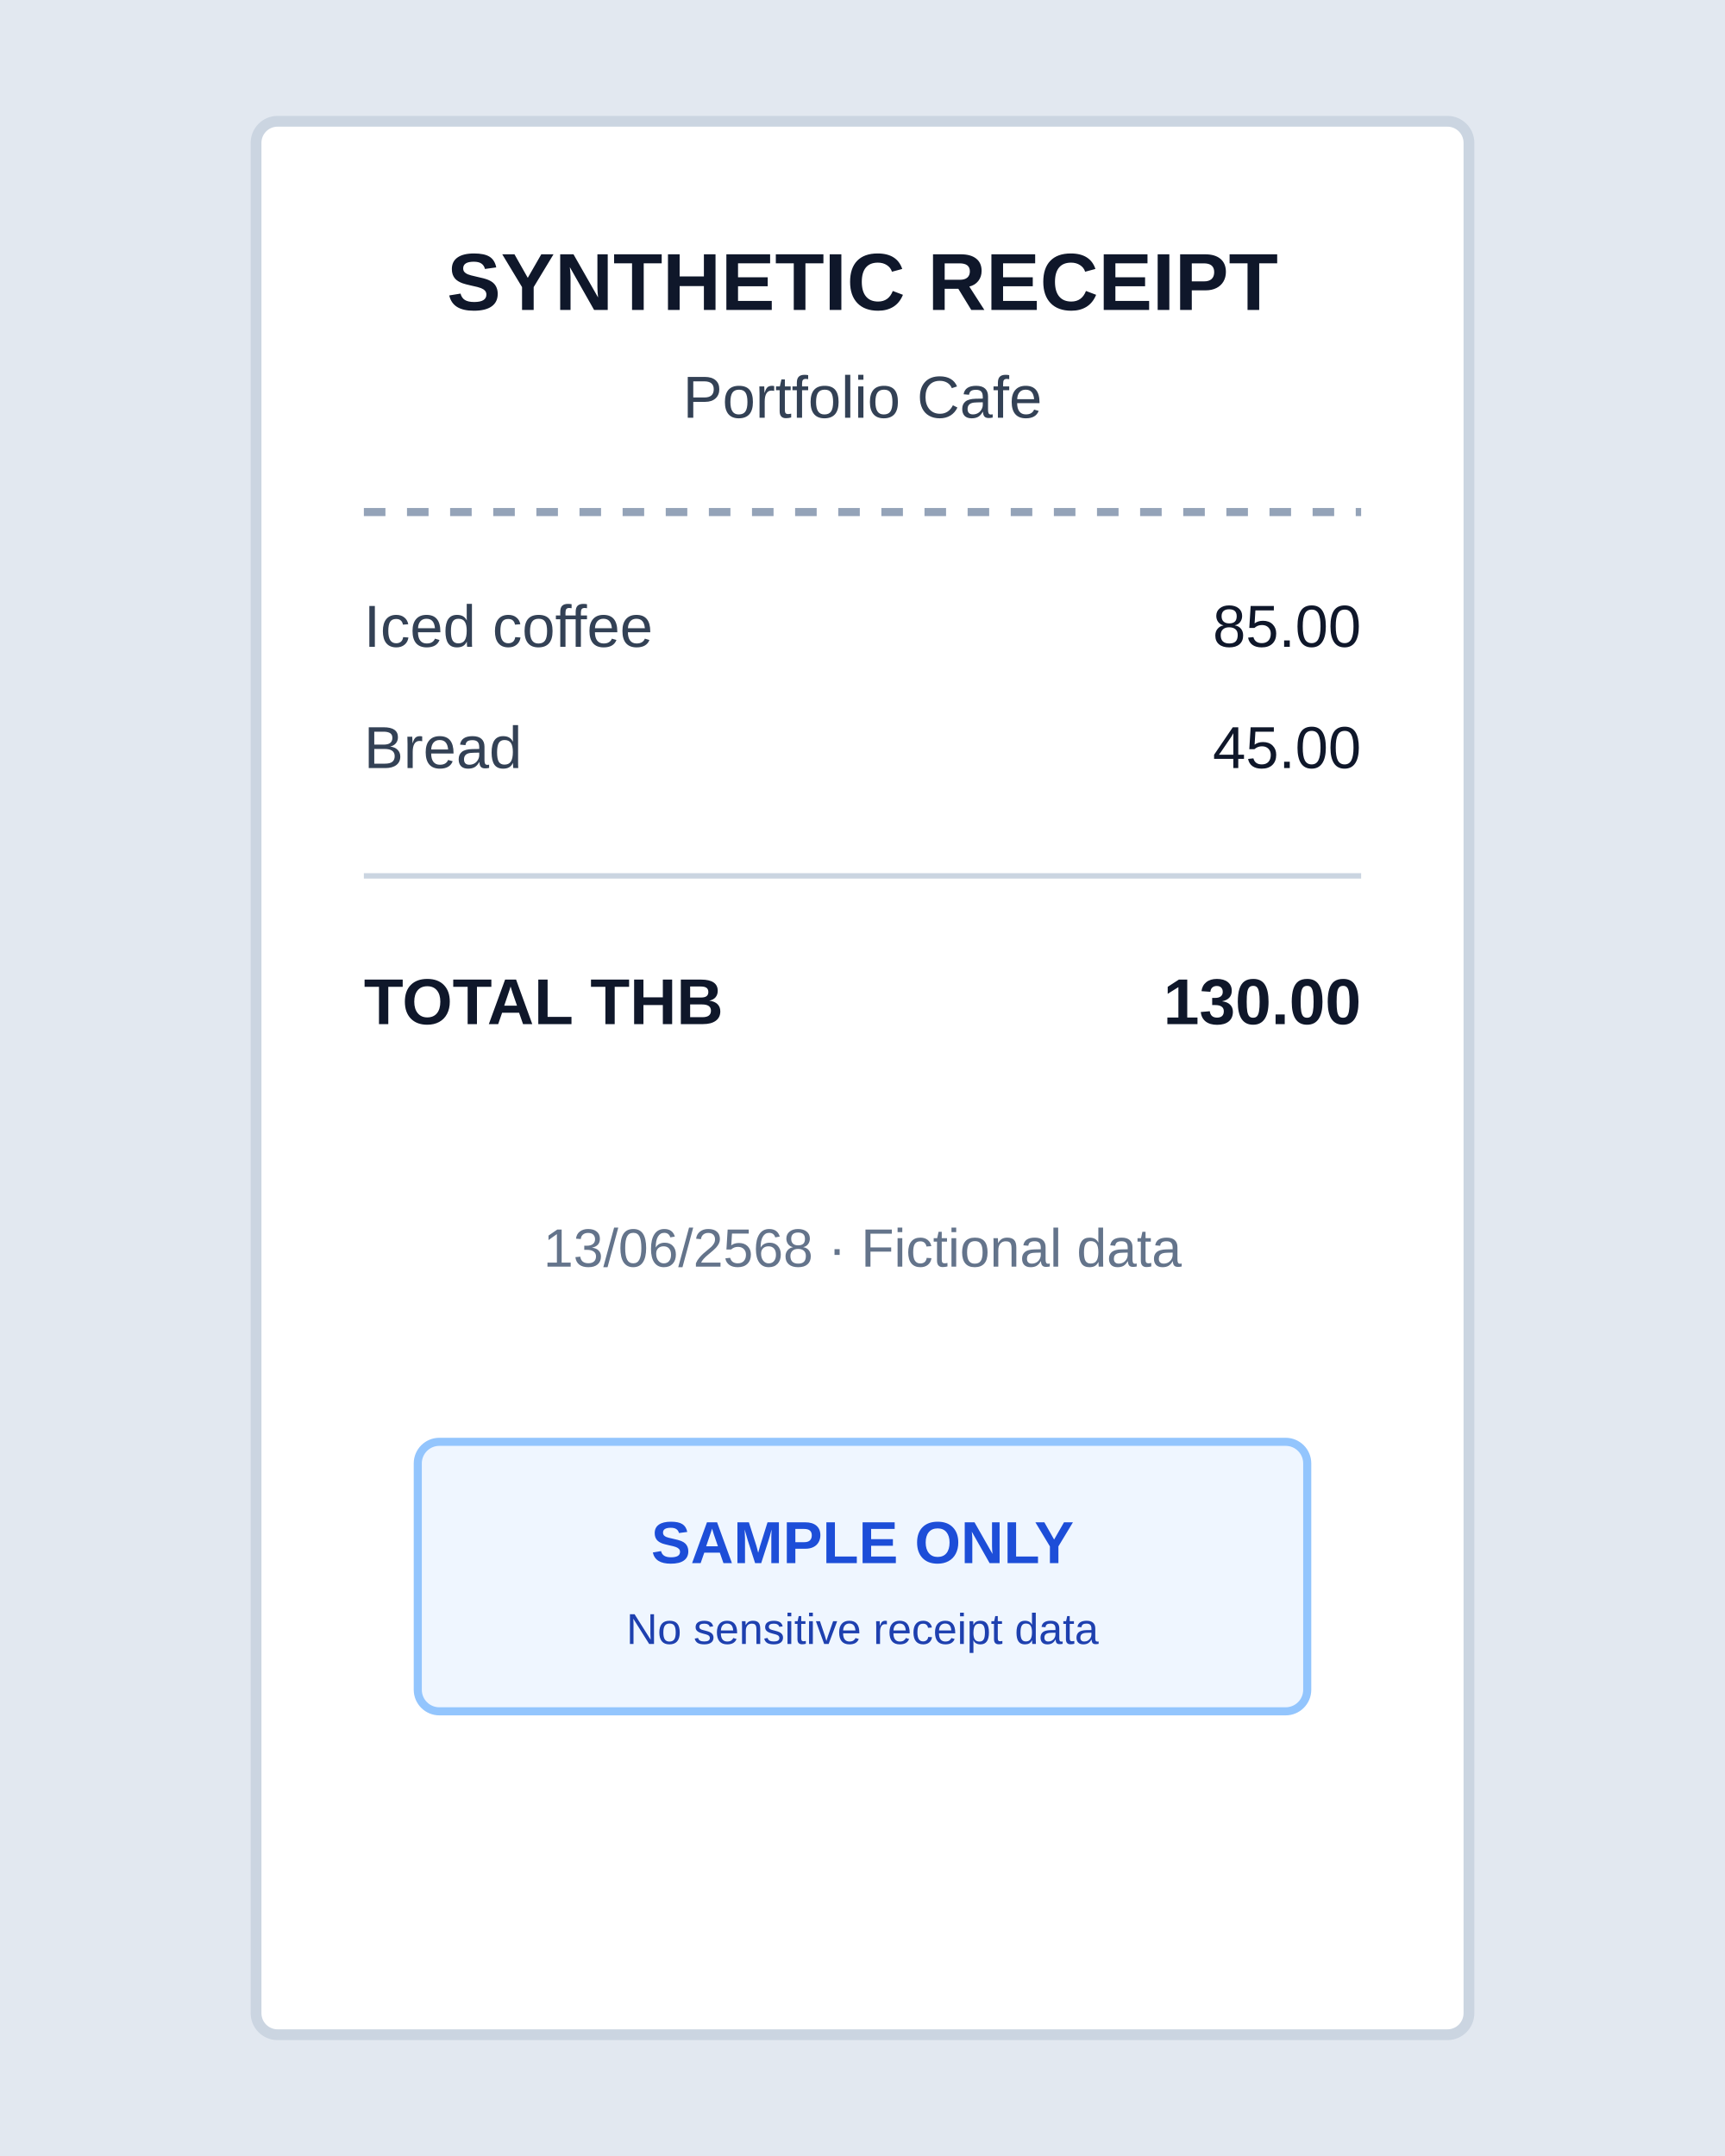
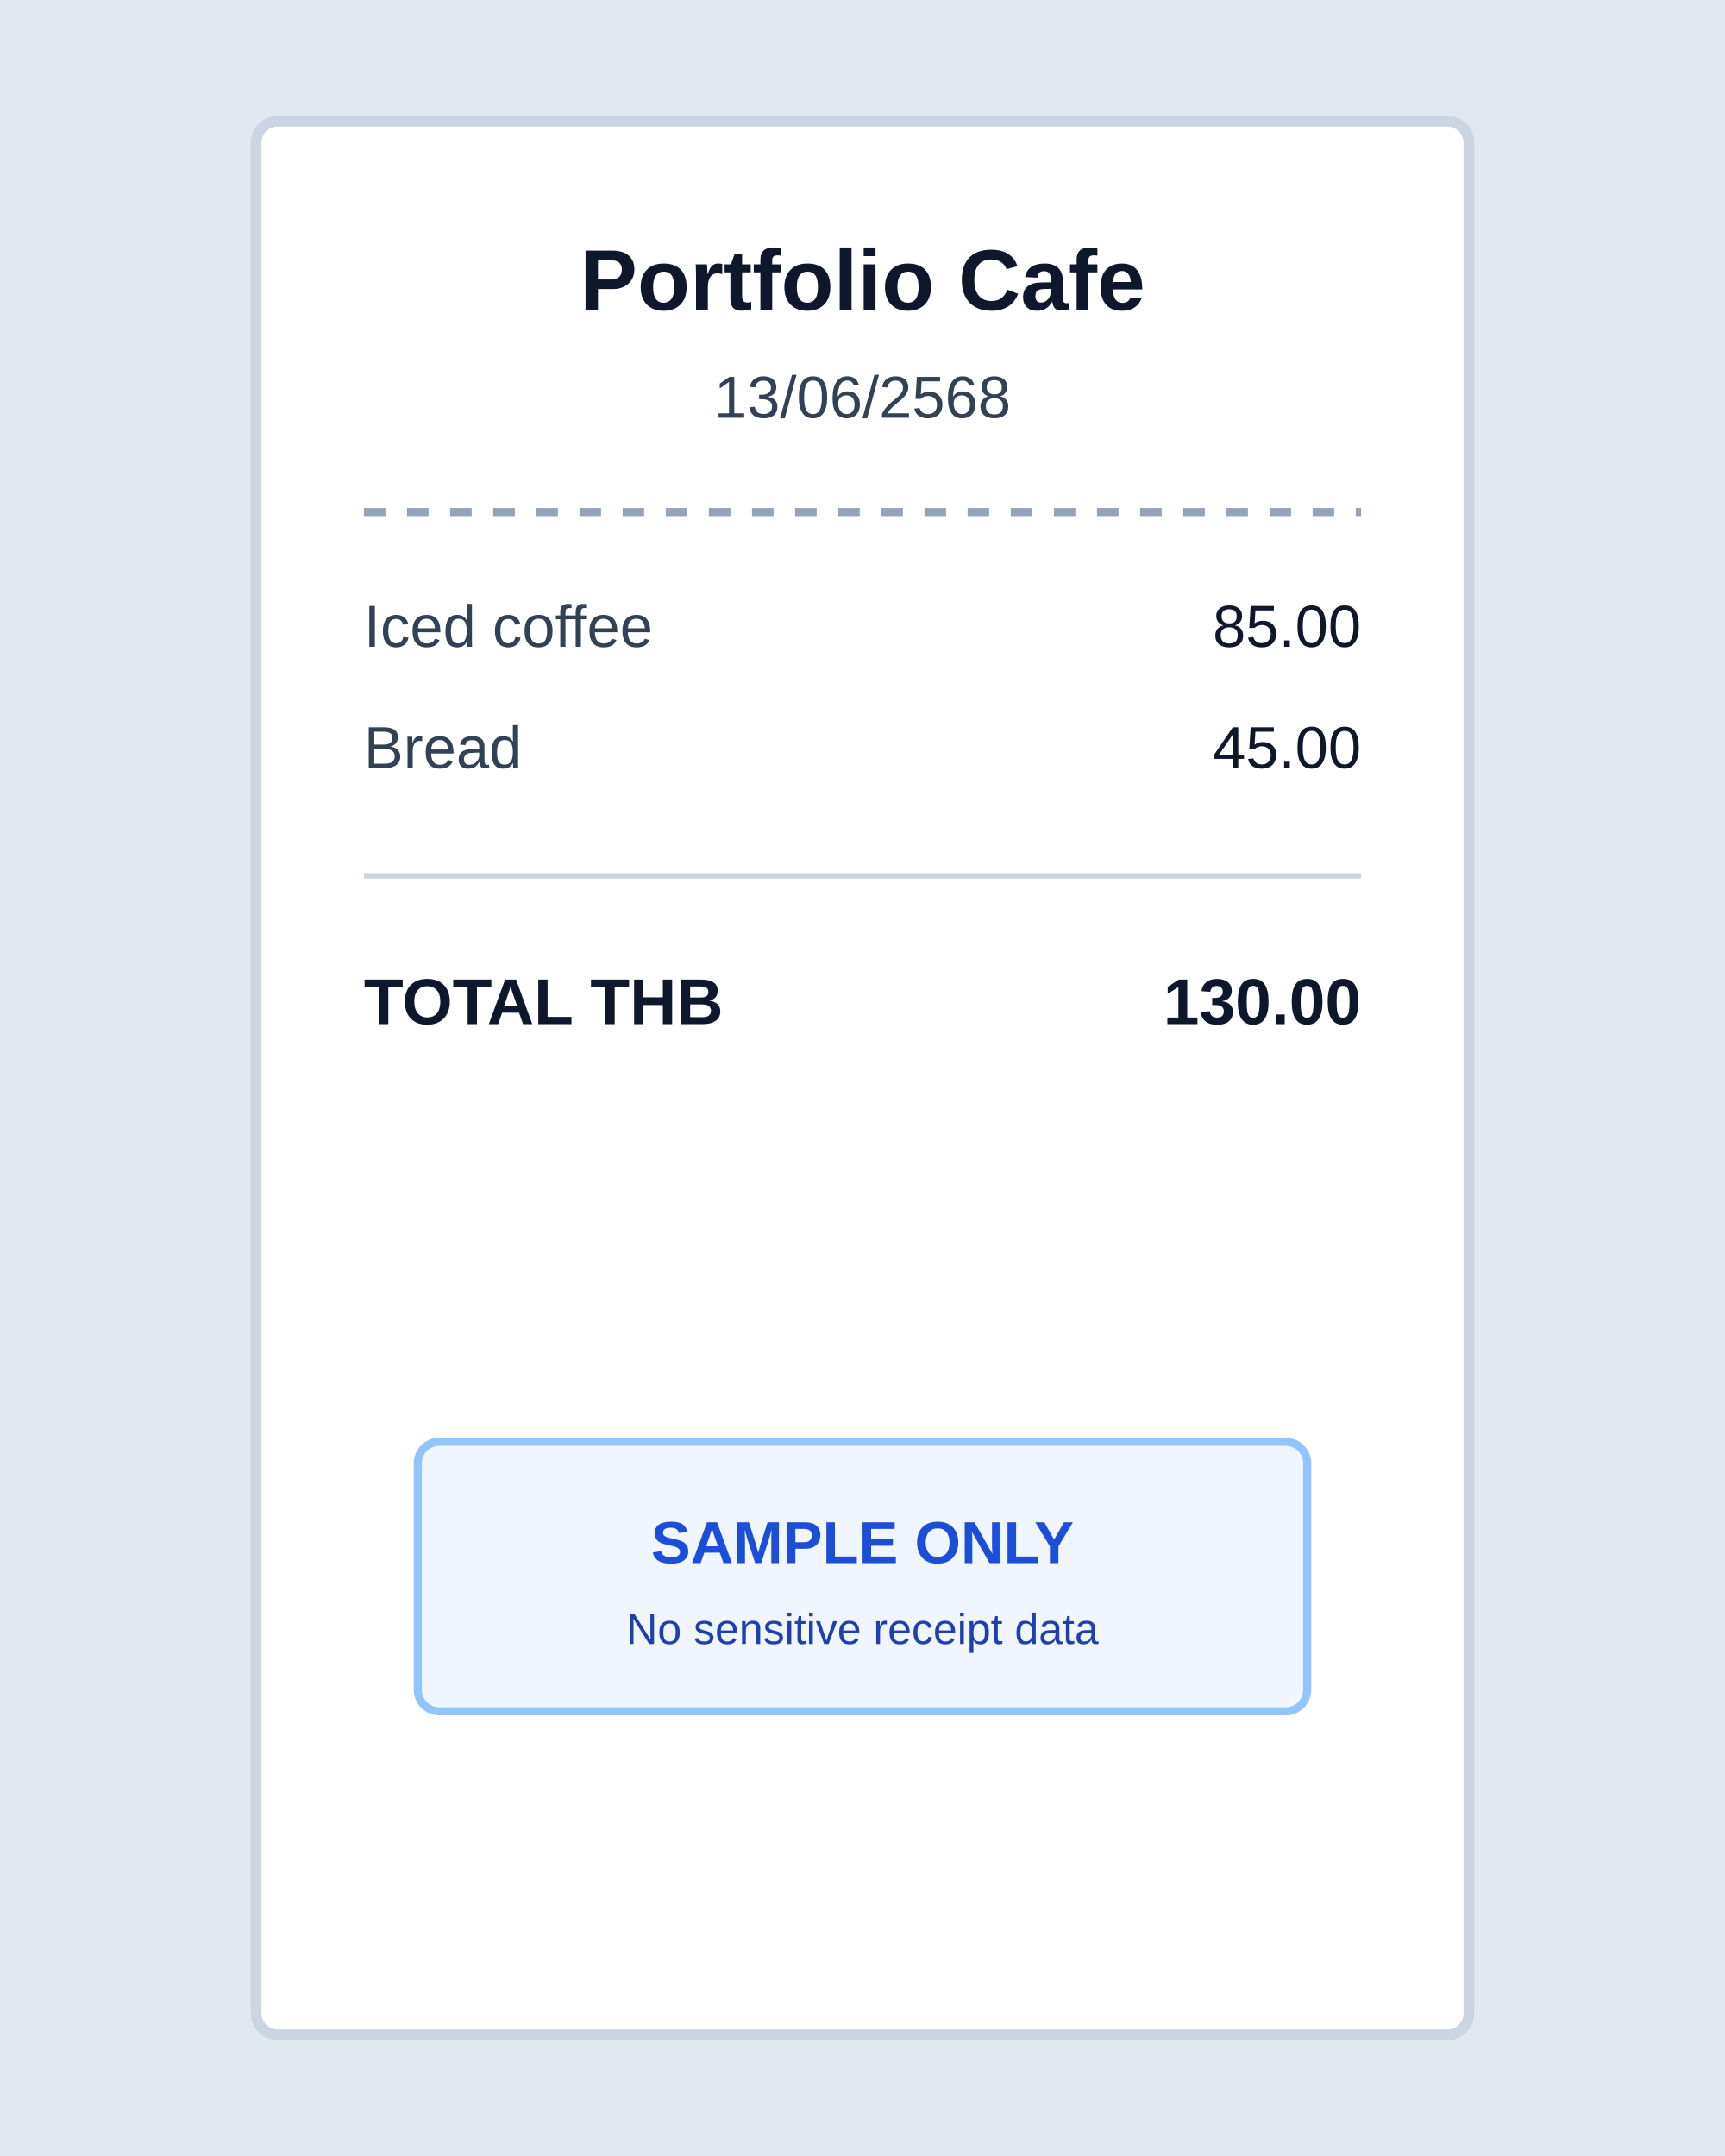
- <svg xmlns="http://www.w3.org/2000/svg" viewBox="0 0 640 800" role="img" aria-labelledby="title desc">
+ <svg xmlns="http://www.w3.org/2000/svg" width="1280" height="1600" viewBox="0 0 640 800" role="img" aria-labelledby="title desc">
  <rect width="640" height="800" fill="#e2e8f0" />
  <rect x="95" y="45" width="450" height="710" rx="8" fill="#fff" stroke="#cbd5e1" stroke-width="4" />
-   <text x="320" y="115" text-anchor="middle" font-family="Arial, sans-serif" font-size="30" font-weight="700" fill="#0f172a">SYNTHETIC RECEIPT</text>
-   <text x="320" y="155" text-anchor="middle" font-family="Arial, sans-serif" font-size="22" fill="#334155">Portfolio Cafe</text>
+   <text x="320" y="115" text-anchor="middle" font-family="Arial, sans-serif" font-size="32" font-weight="700" fill="#0f172a">Portfolio Cafe</text>
+   <text x="320" y="155" text-anchor="middle" font-family="Arial, sans-serif" font-size="22" fill="#334155">13/06/2568</text>
  <line x1="135" y1="190" x2="505" y2="190" stroke="#94a3b8" stroke-width="3" stroke-dasharray="8 8" />
  <text x="135" y="240" font-family="Arial, sans-serif" font-size="22" fill="#334155">Iced coffee</text>
  <text x="505" y="240" text-anchor="end" font-family="Arial, sans-serif" font-size="22" fill="#0f172a">85.00</text>
  <text x="135" y="285" font-family="Arial, sans-serif" font-size="22" fill="#334155">Bread</text>
  <text x="505" y="285" text-anchor="end" font-family="Arial, sans-serif" font-size="22" fill="#0f172a">45.00</text>
  <line x1="135" y1="325" x2="505" y2="325" stroke="#cbd5e1" stroke-width="2" />
  <text x="135" y="380" font-family="Arial, sans-serif" font-size="24" font-weight="700" fill="#0f172a">TOTAL THB</text>
  <text x="505" y="380" text-anchor="end" font-family="Arial, sans-serif" font-size="24" font-weight="700" fill="#0f172a">130.00</text>
-   <text x="320" y="470" text-anchor="middle" font-family="Arial, sans-serif" font-size="20" fill="#64748b">13/06/2568 · Fictional data</text>
  <rect x="155" y="535" width="330" height="100" rx="8" fill="#eff6ff" stroke="#93c5fd" stroke-width="3" />
  <text x="320" y="580" text-anchor="middle" font-family="Arial, sans-serif" font-size="22" font-weight="700" fill="#1d4ed8">SAMPLE ONLY</text>
  <text x="320" y="610" text-anchor="middle" font-family="Arial, sans-serif" font-size="16" fill="#1e40af">No sensitive receipt data</text>
</svg>
